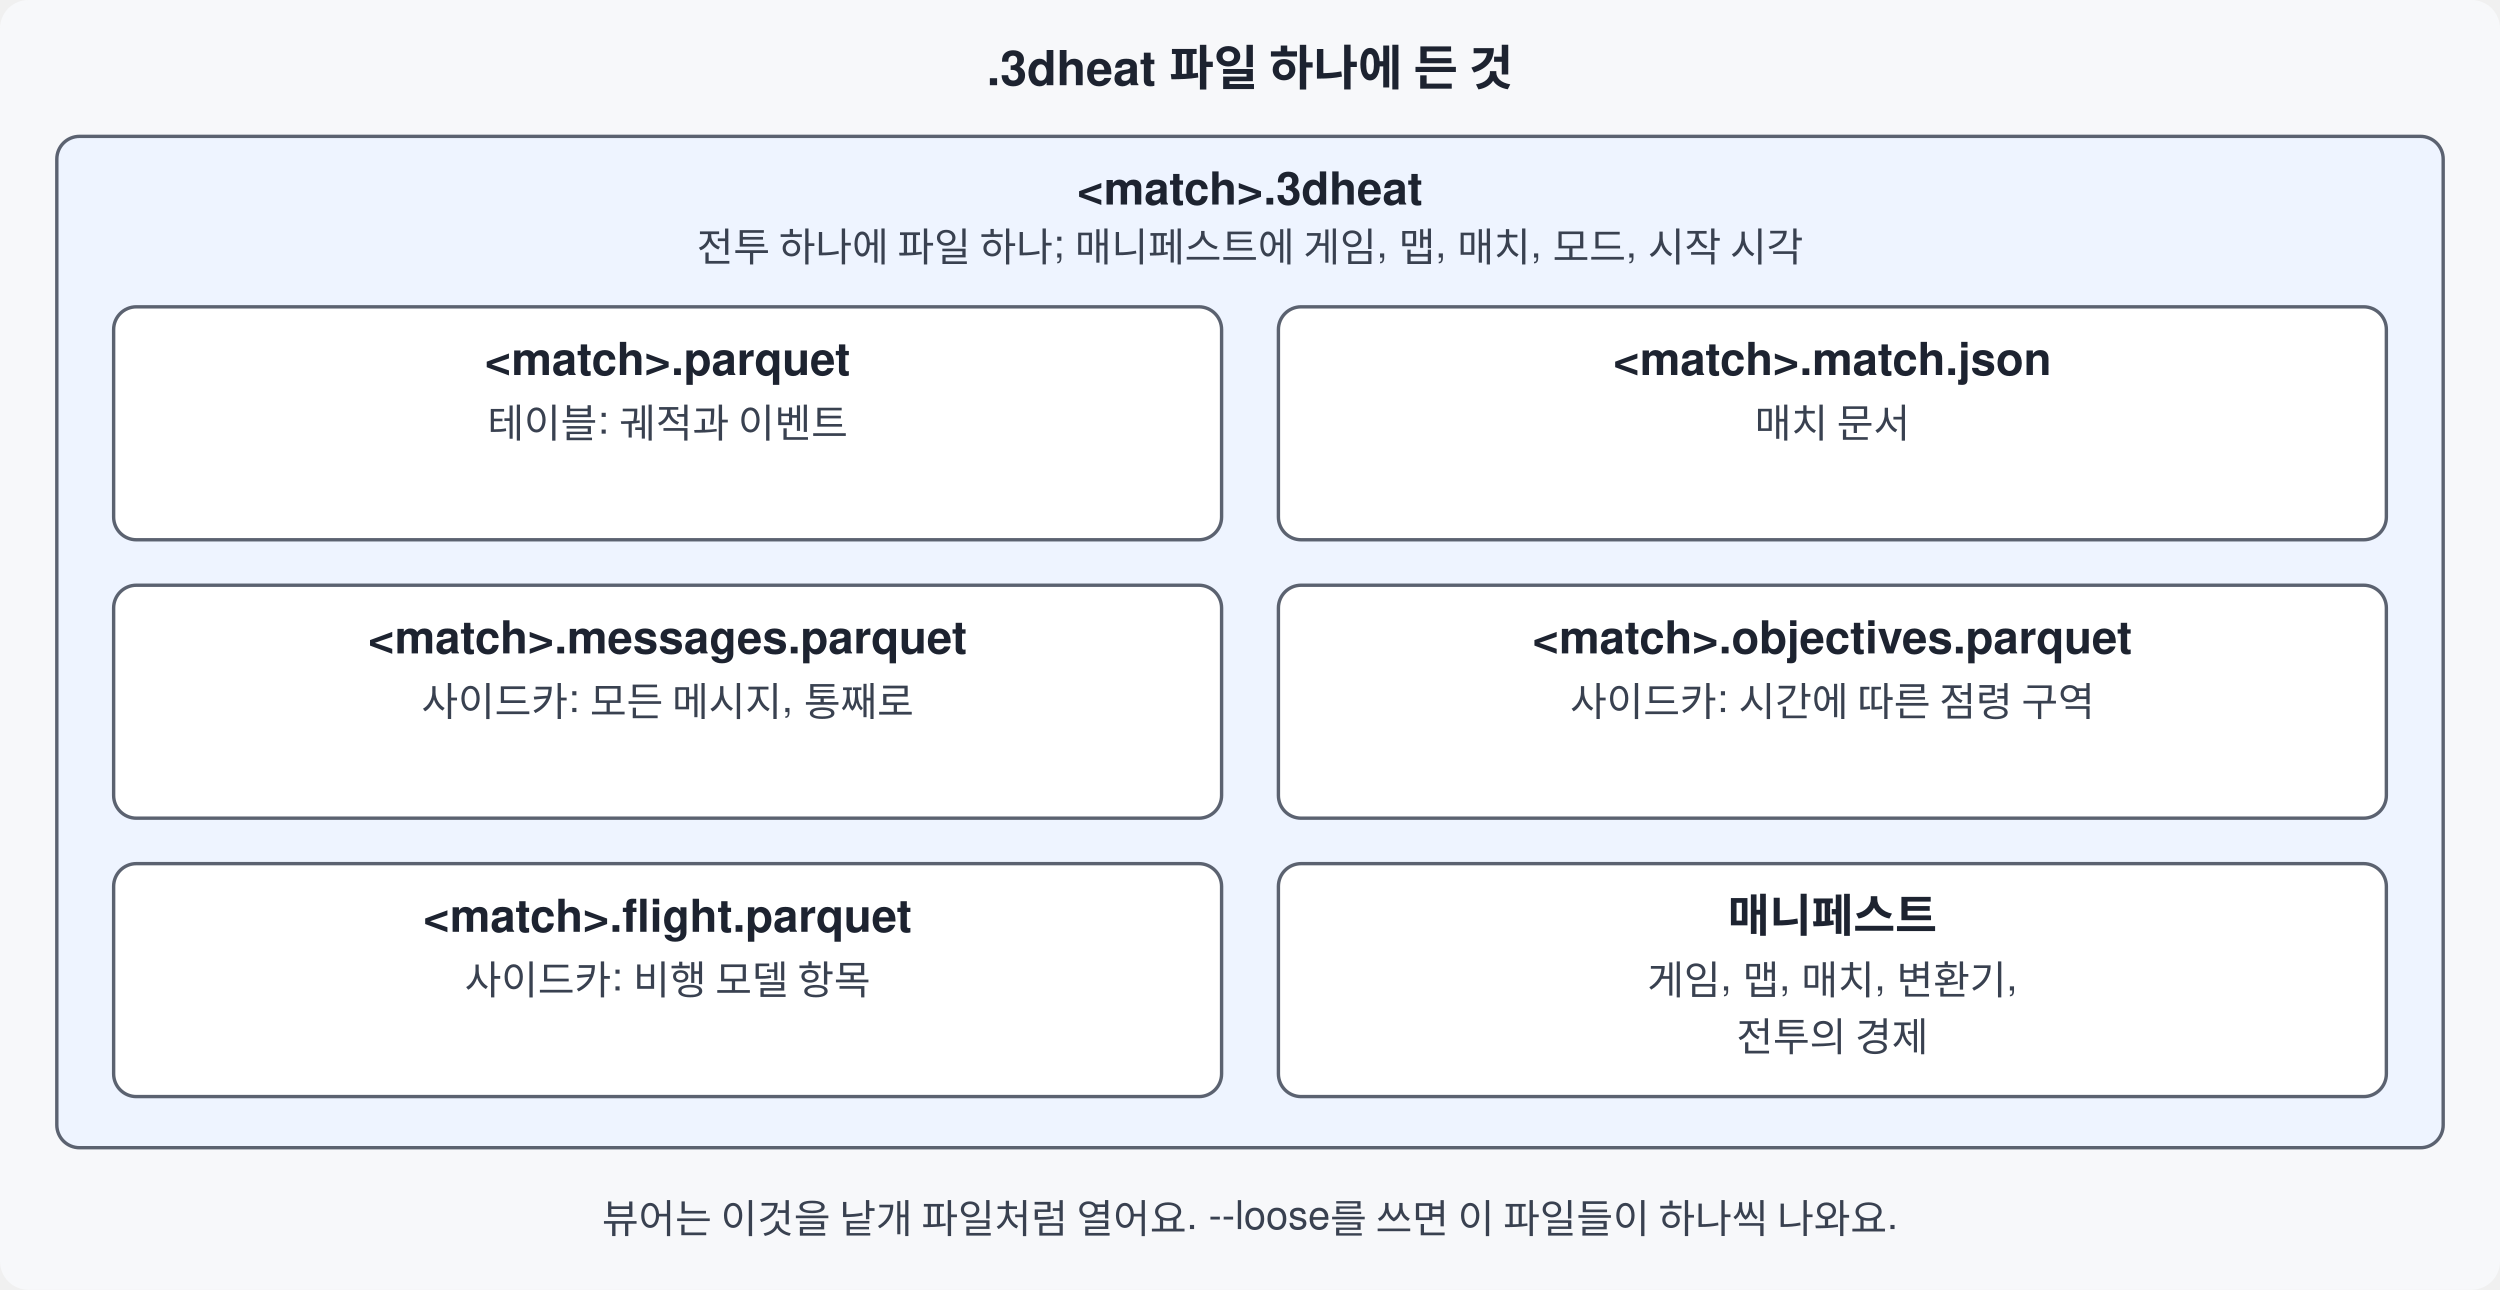
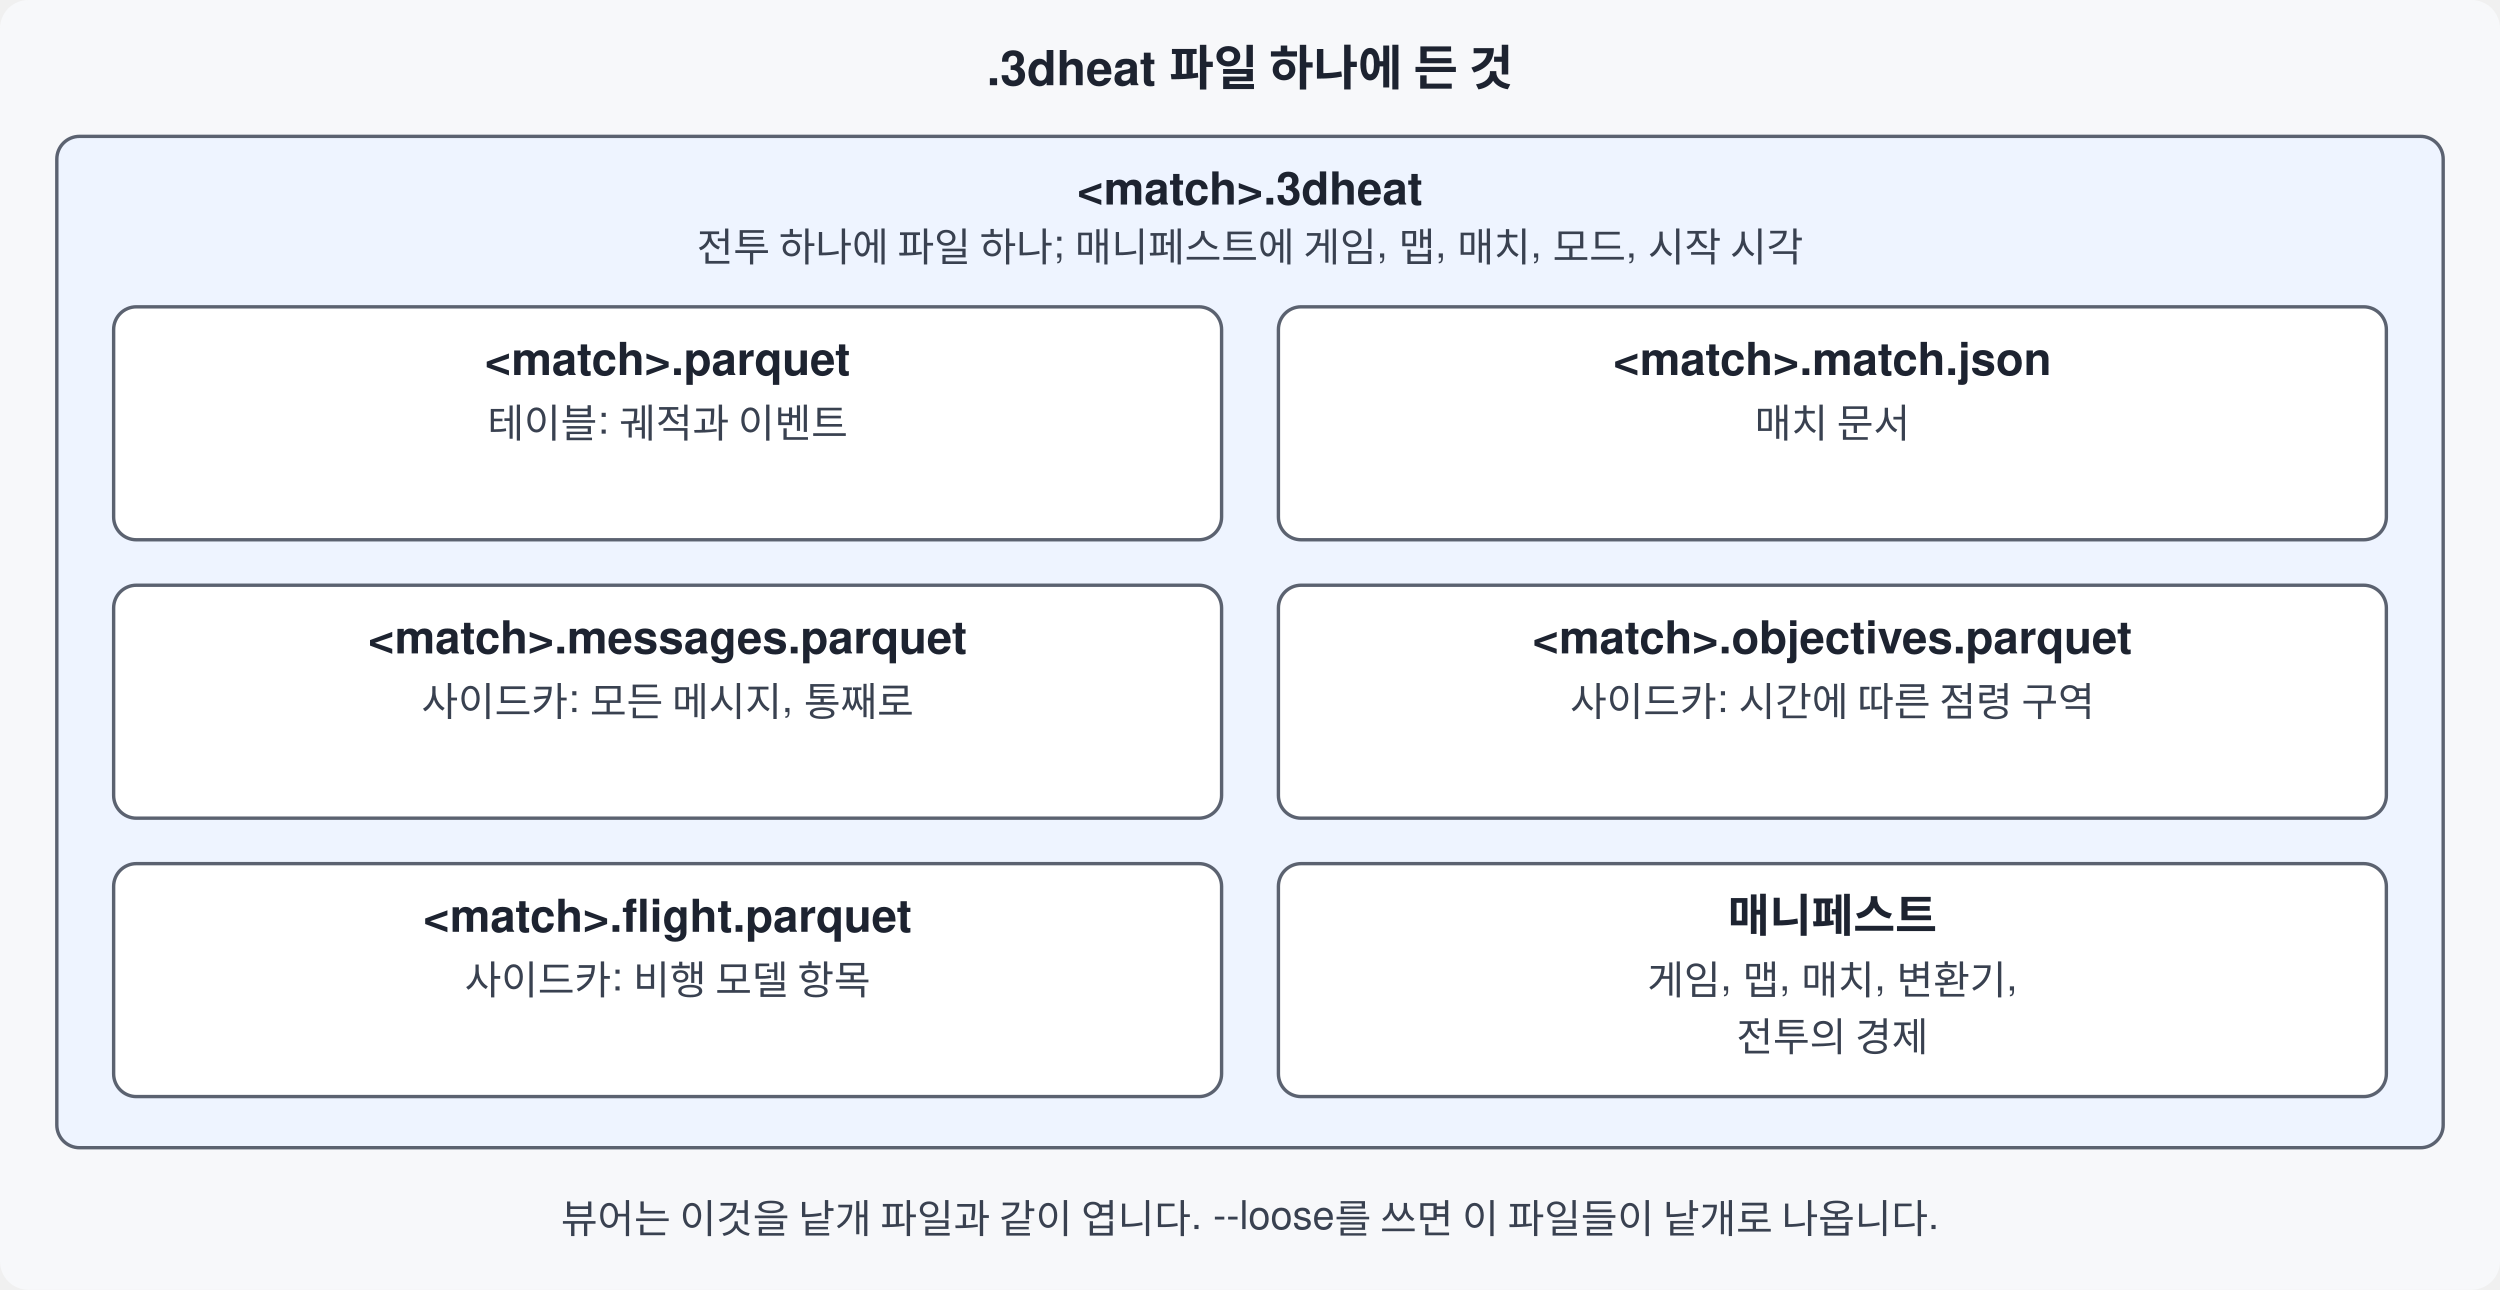
<svg xmlns="http://www.w3.org/2000/svg" width="880" height="454" viewBox="0 0 880 454" role="img" aria-label="What one .3dheat file holds">
  <defs>
    <marker id="a" viewBox="0 0 10 10" refX="9" refY="5" markerWidth="7" markerHeight="7" orient="auto">
      <path d="M0,0 L10,5 L0,10 z" fill="#5b6270" />
    </marker>
  </defs>
  <rect width="880" height="454" rx="10" fill="#f7f8fa" />
  <text x="440" y="30" font-family="Segoe UI,Helvetica,Arial,sans-serif" font-size="17" font-weight="600" text-anchor="middle" fill="#1d2330">.3dheat 파일 하나에 든 것</text>
  <rect x="20" y="48" width="840" height="356" rx="8" fill="#eef4ff" stroke="#5b6270" stroke-width="1.2" />
  <text x="440" y="72" font-family="Segoe UI,Helvetica,Arial,sans-serif" font-size="16" font-weight="600" text-anchor="middle" fill="#1d2330">&lt;match&gt;.3dheat</text>
  <text x="440" y="92" font-family="Segoe UI,Helvetica,Arial,sans-serif" font-size="14" text-anchor="middle" fill="#394150">전투 하나에 파일 하나; 매니페스트에 게임, 맵, 매치, 모드, 시작 시각</text>
  <rect x="40" y="108" width="390" height="82" rx="8" fill="#ffffff" stroke="#5b6270" stroke-width="1.2" />
  <text x="235" y="132" font-family="Segoe UI,Helvetica,Arial,sans-serif" font-size="16" font-weight="600" text-anchor="middle" fill="#1d2330">&lt;match&gt;.parquet</text>
  <text x="235" y="154" font-family="Segoe UI,Helvetica,Arial,sans-serif" font-size="14" text-anchor="middle" fill="#394150">테이블: 궤적과 이벤트</text>
  <rect x="450" y="108" width="390" height="82" rx="8" fill="#ffffff" stroke="#5b6270" stroke-width="1.2" />
  <text x="645" y="132" font-family="Segoe UI,Helvetica,Arial,sans-serif" font-size="16" font-weight="600" text-anchor="middle" fill="#1d2330">&lt;match&gt;.match.json</text>
  <text x="645" y="154" font-family="Segoe UI,Helvetica,Arial,sans-serif" font-size="14" text-anchor="middle" fill="#394150">매치 문서</text>
  <rect x="40" y="206" width="390" height="82" rx="8" fill="#ffffff" stroke="#5b6270" stroke-width="1.2" />
  <text x="235" y="230" font-family="Segoe UI,Helvetica,Arial,sans-serif" font-size="16" font-weight="600" text-anchor="middle" fill="#1d2330">&lt;match&gt;.messages.parquet</text>
  <text x="235" y="252" font-family="Segoe UI,Helvetica,Arial,sans-serif" font-size="14" text-anchor="middle" fill="#394150">사이드카: 모든 메시지, 통째로</text>
  <rect x="450" y="206" width="390" height="82" rx="8" fill="#ffffff" stroke="#5b6270" stroke-width="1.2" />
  <text x="645" y="230" font-family="Segoe UI,Helvetica,Arial,sans-serif" font-size="16" font-weight="600" text-anchor="middle" fill="#1d2330">&lt;match&gt;.objectives.parquet</text>
  <text x="645" y="252" font-family="Segoe UI,Helvetica,Arial,sans-serif" font-size="14" text-anchor="middle" fill="#394150">사이드카: 시간에 따른 점령 구역</text>
  <rect x="40" y="304" width="390" height="82" rx="8" fill="#ffffff" stroke="#5b6270" stroke-width="1.2" />
  <text x="235" y="328" font-family="Segoe UI,Helvetica,Arial,sans-serif" font-size="16" font-weight="600" text-anchor="middle" fill="#1d2330">&lt;match&gt;.flight.parquet</text>
  <text x="235" y="350" font-family="Segoe UI,Helvetica,Arial,sans-serif" font-size="14" text-anchor="middle" fill="#394150">사이드카: 비행 모델 항목</text>
  <rect x="450" y="304" width="390" height="82" rx="8" fill="#ffffff" stroke="#5b6270" stroke-width="1.2" />
  <text x="645" y="328" font-family="Segoe UI,Helvetica,Arial,sans-serif" font-size="16" font-weight="600" text-anchor="middle" fill="#1d2330">매니페스트</text>
  <text x="645" y="350" font-family="Segoe UI,Helvetica,Arial,sans-serif" font-size="14" text-anchor="middle" fill="#394150">게임, 맵, 매치, 변환기,</text>
  <text x="645" y="370" font-family="Segoe UI,Helvetica,Arial,sans-serif" font-size="14" text-anchor="middle" fill="#394150">전투의 경제</text>
-   <text x="440" y="434" font-family="Segoe UI,Helvetica,Arial,sans-serif" font-size="14" text-anchor="middle" fill="#394150">뷰어는 이것을 낱개 파일처럼 열어요. --loose를 쓰면 이 파일들이 하나씩 나와요.</text>
+   <text x="440" y="434" font-family="Segoe UI,Helvetica,Arial,sans-serif" font-size="14" text-anchor="middle" fill="#394150">뷰어는 이것을 낱개 파일과 같이 엽니다. --loose를 쓰면 이 파일들이 낱개로 나옵니다.</text>
</svg>
